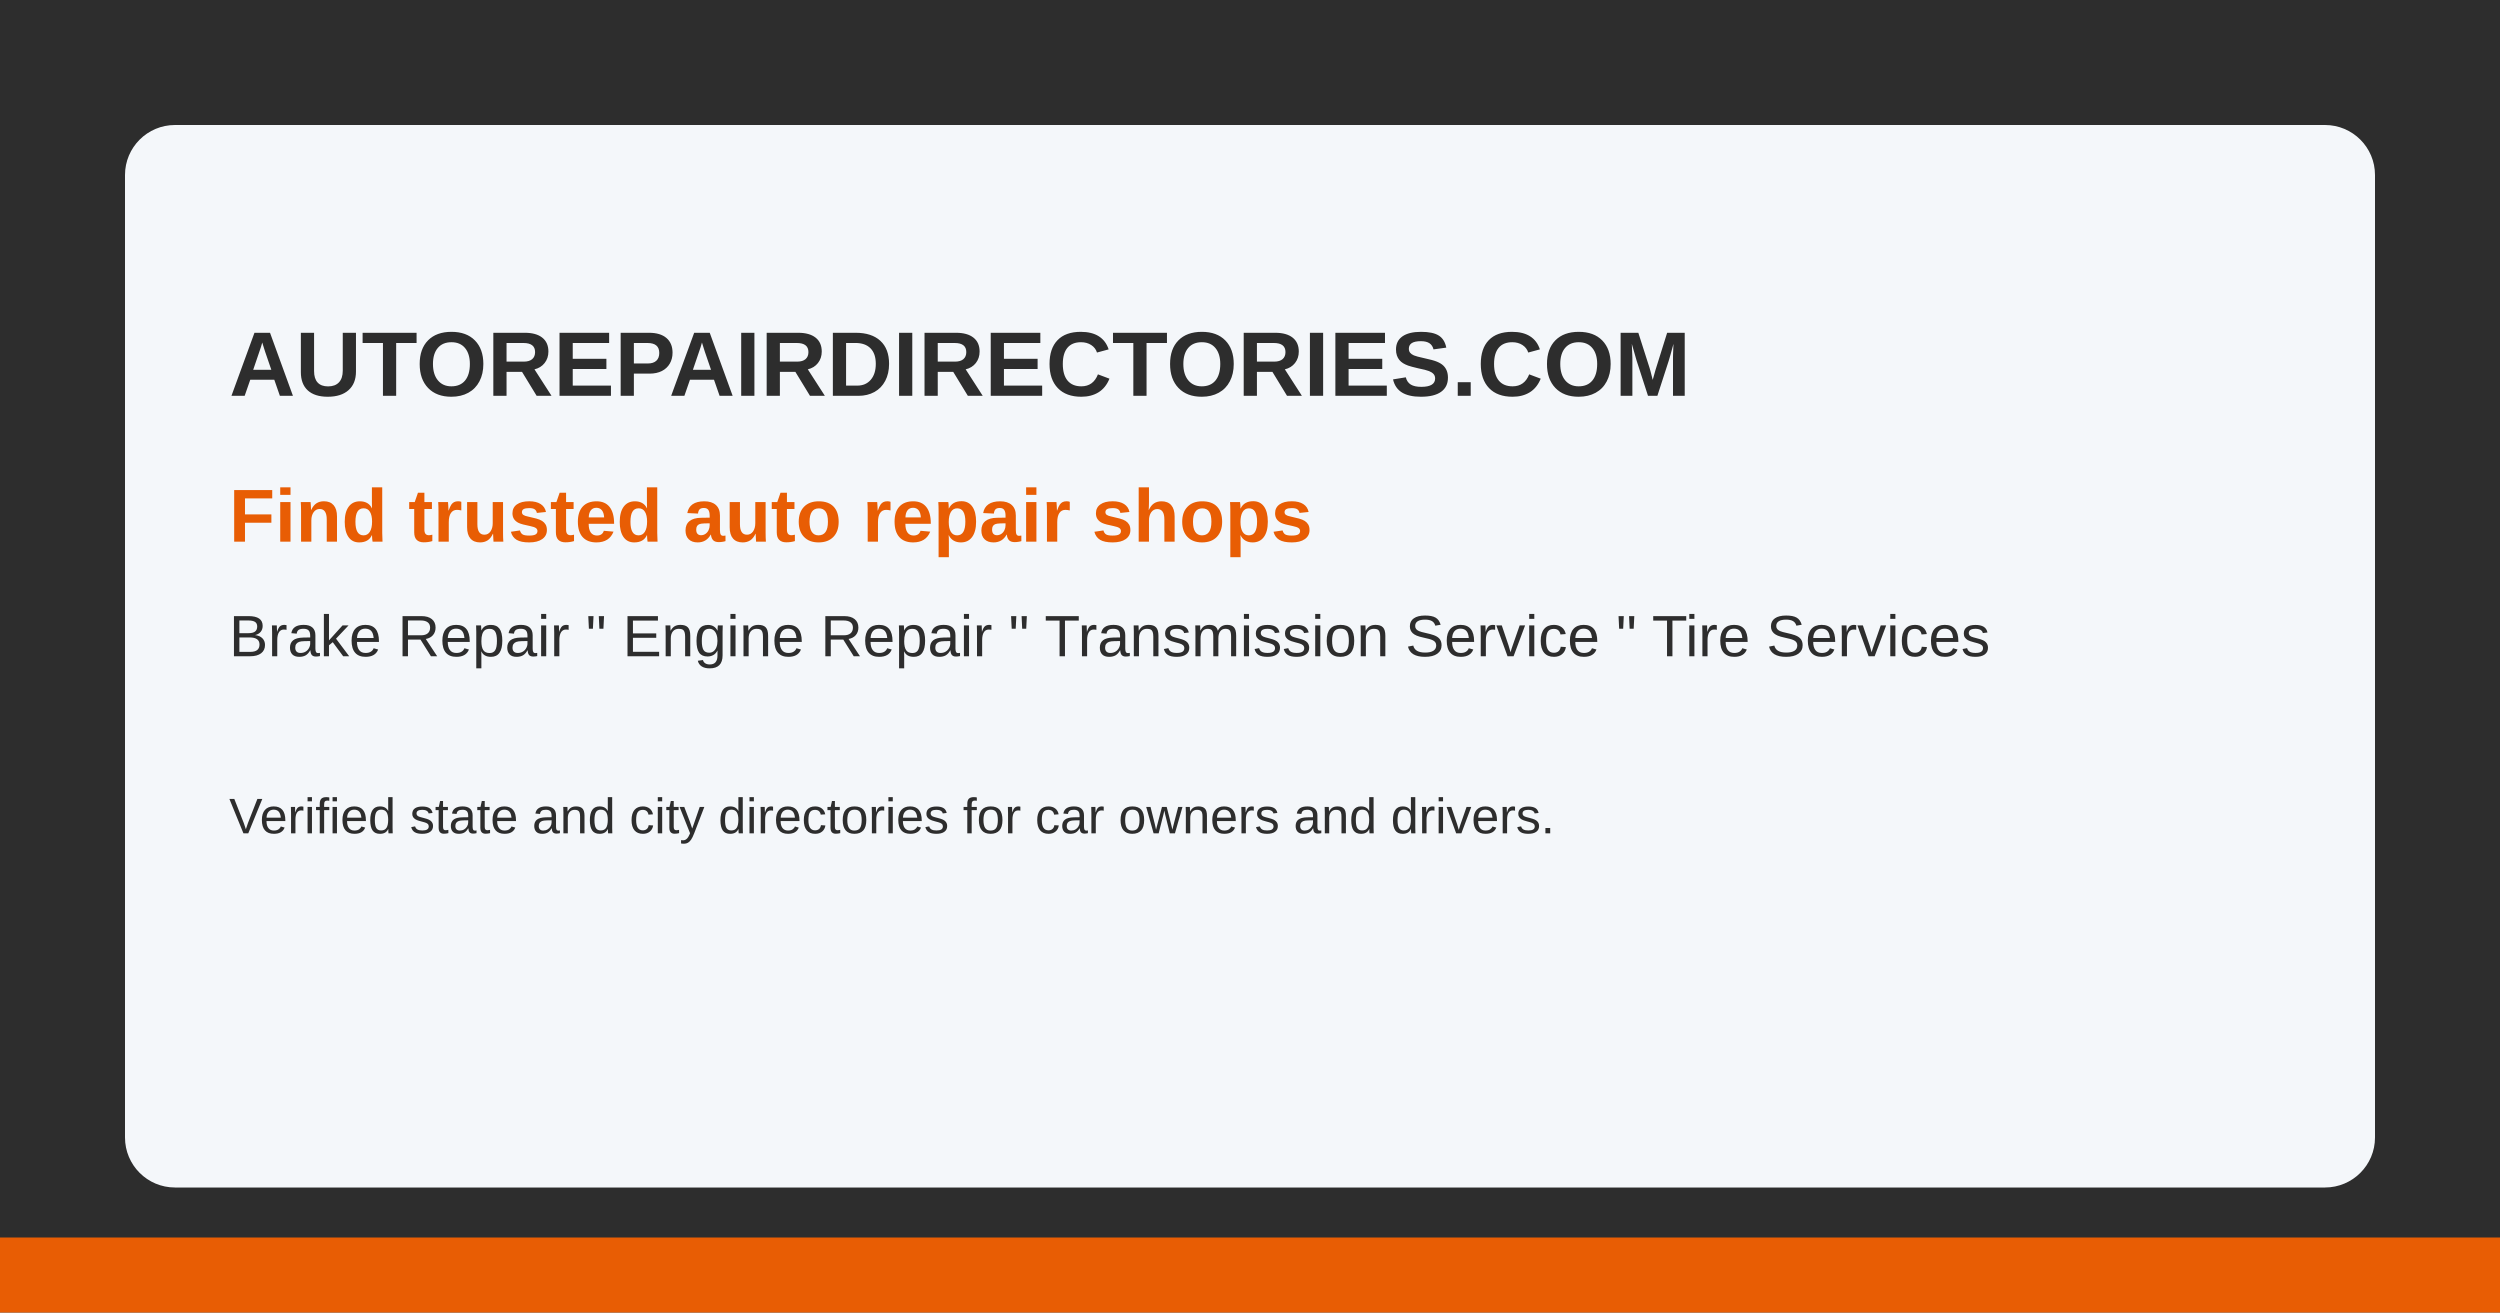
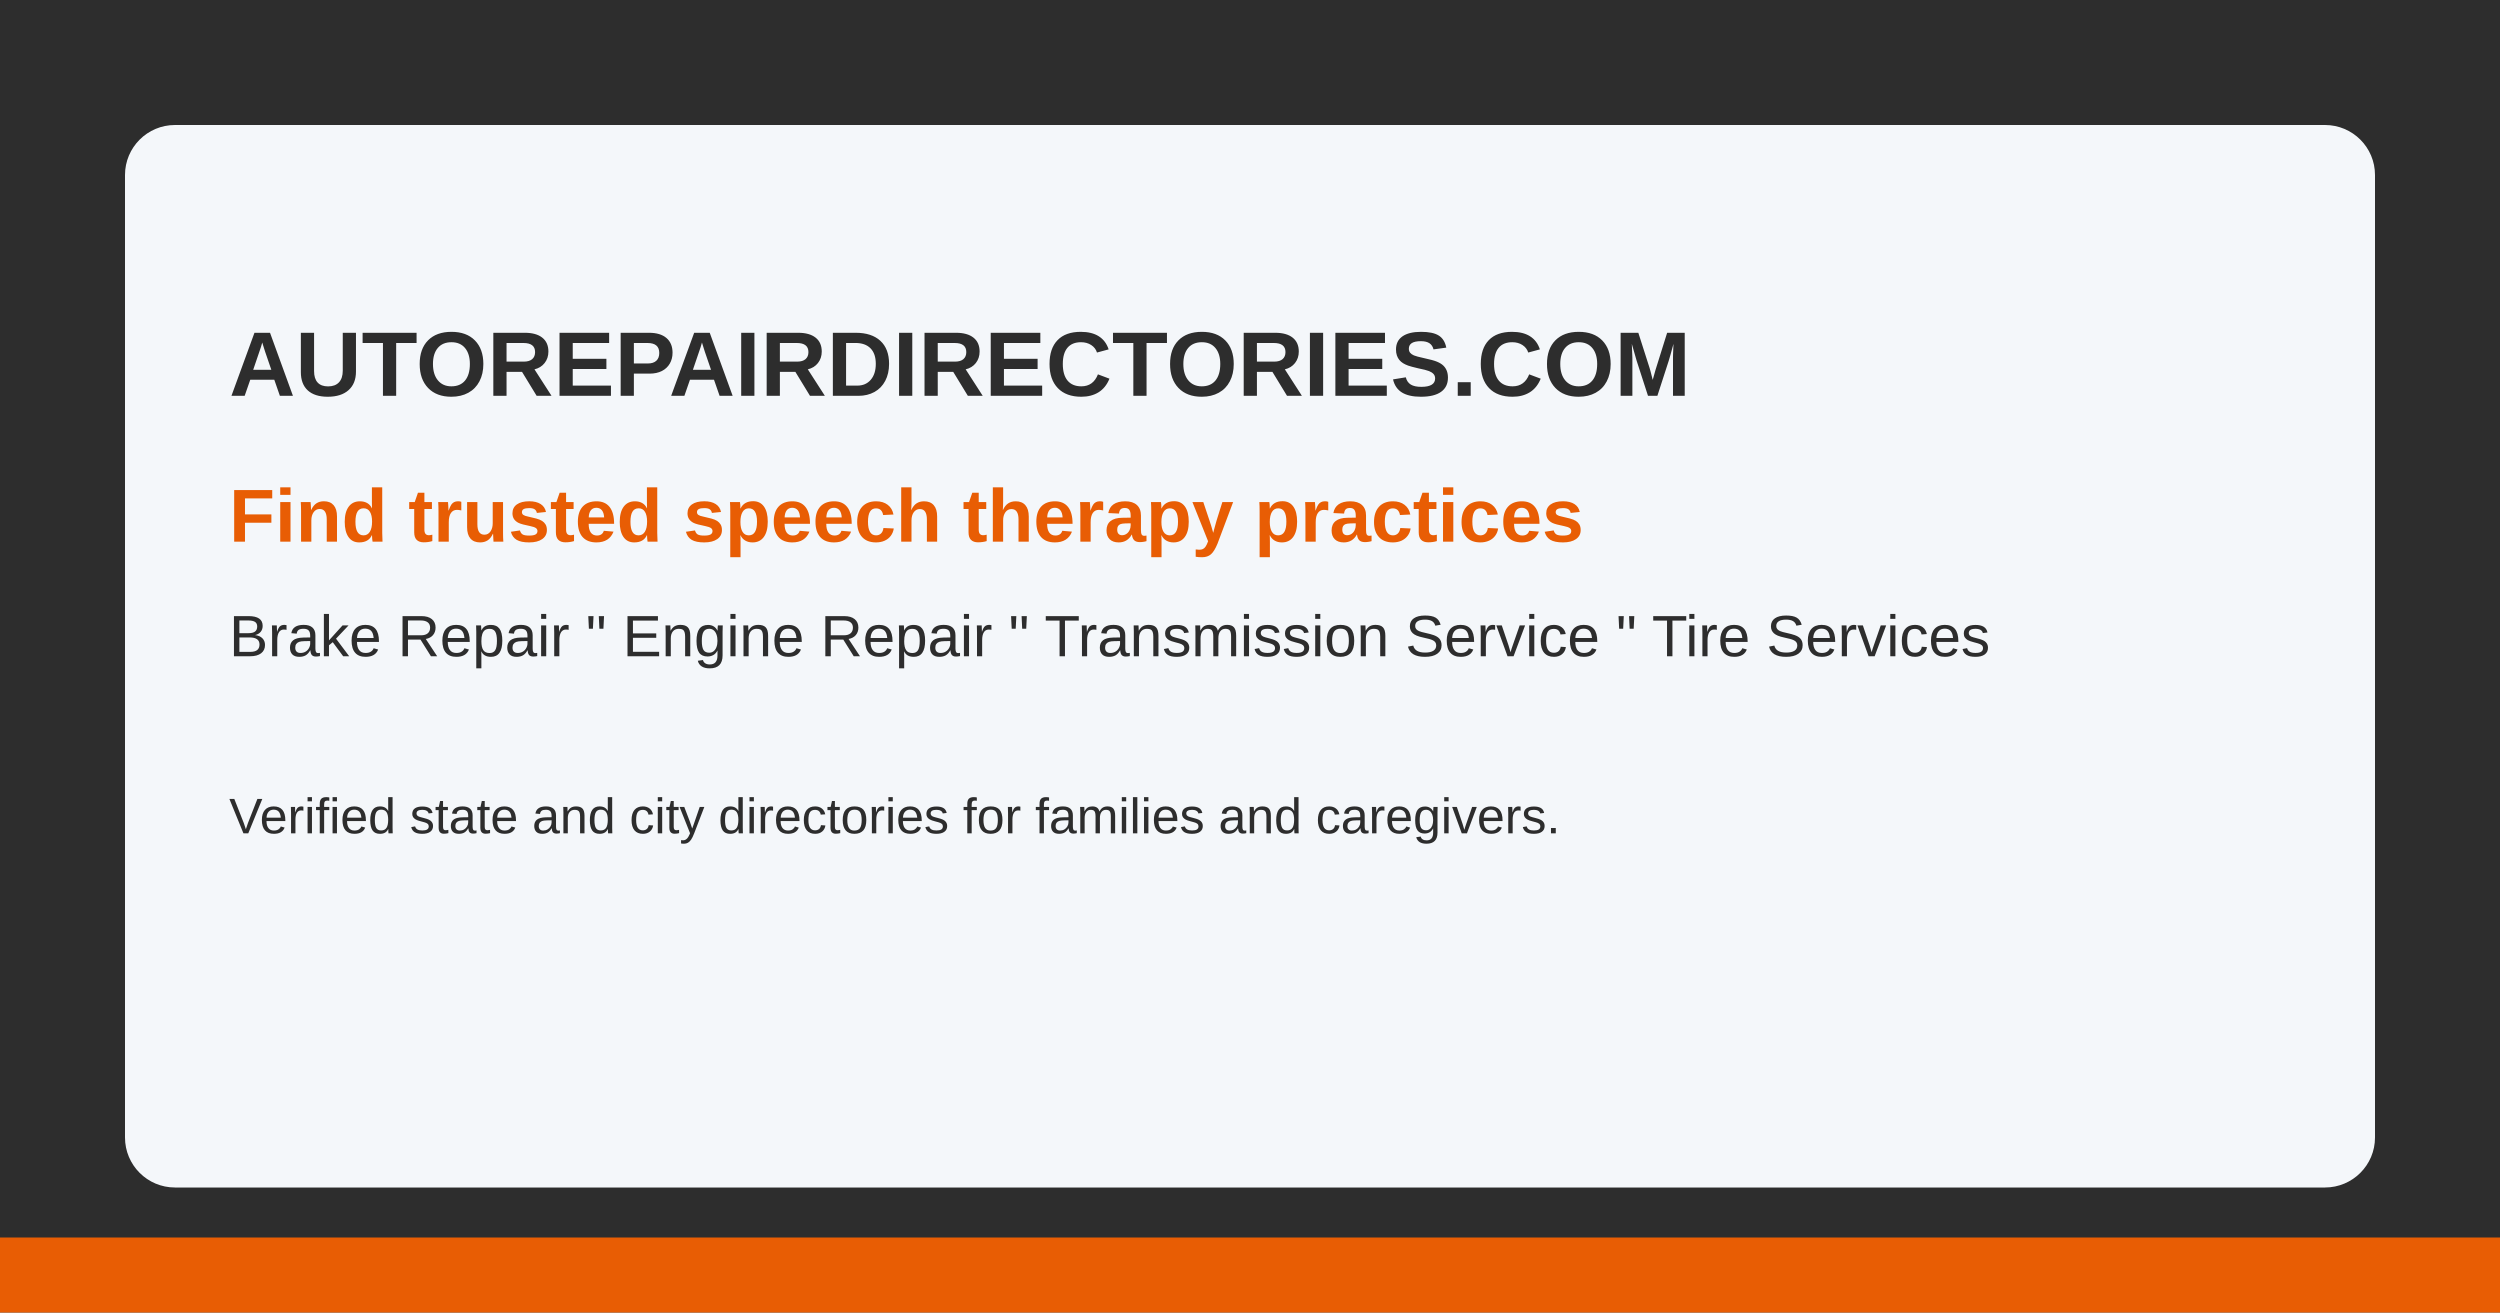
<svg xmlns="http://www.w3.org/2000/svg" width="1200" height="630" viewBox="0 0 1200 630" fill="none">
  <rect width="1200" height="630" fill="#2d2d2d" />
  <rect x="0" y="594" width="1200" height="36" fill="#e85d04" />
  <rect x="60" y="60" width="1080" height="510" rx="24" fill="#F4F7FA" />
  <text x="110" y="190" fill="#2d2d2d" font-family="Arial, Helvetica, sans-serif" font-size="44" font-weight="700">
    AUTOREPAIRDIRECTORIES.COM
  </text>
  <text x="110" y="260" fill="#e85d04" font-family="Arial, Helvetica, sans-serif" font-size="36" font-weight="700">
-     Find trusted auto repair shops
+     Find trusted speech therapy practices
  </text>
  <text x="110" y="315" fill="#2d2d2d" font-family="Arial, Helvetica, sans-serif" font-size="28" font-weight="500">
    Brake Repair " Engine Repair " Transmission Service " Tire Services
  </text>
  <text x="110" y="400" fill="#2d2d2d" font-family="Arial, Helvetica, sans-serif" font-size="24" font-weight="500">
-     Verified state and city directories for car owners and drivers.
+     Verified state and city directories for families and caregivers.
  </text>
</svg>
